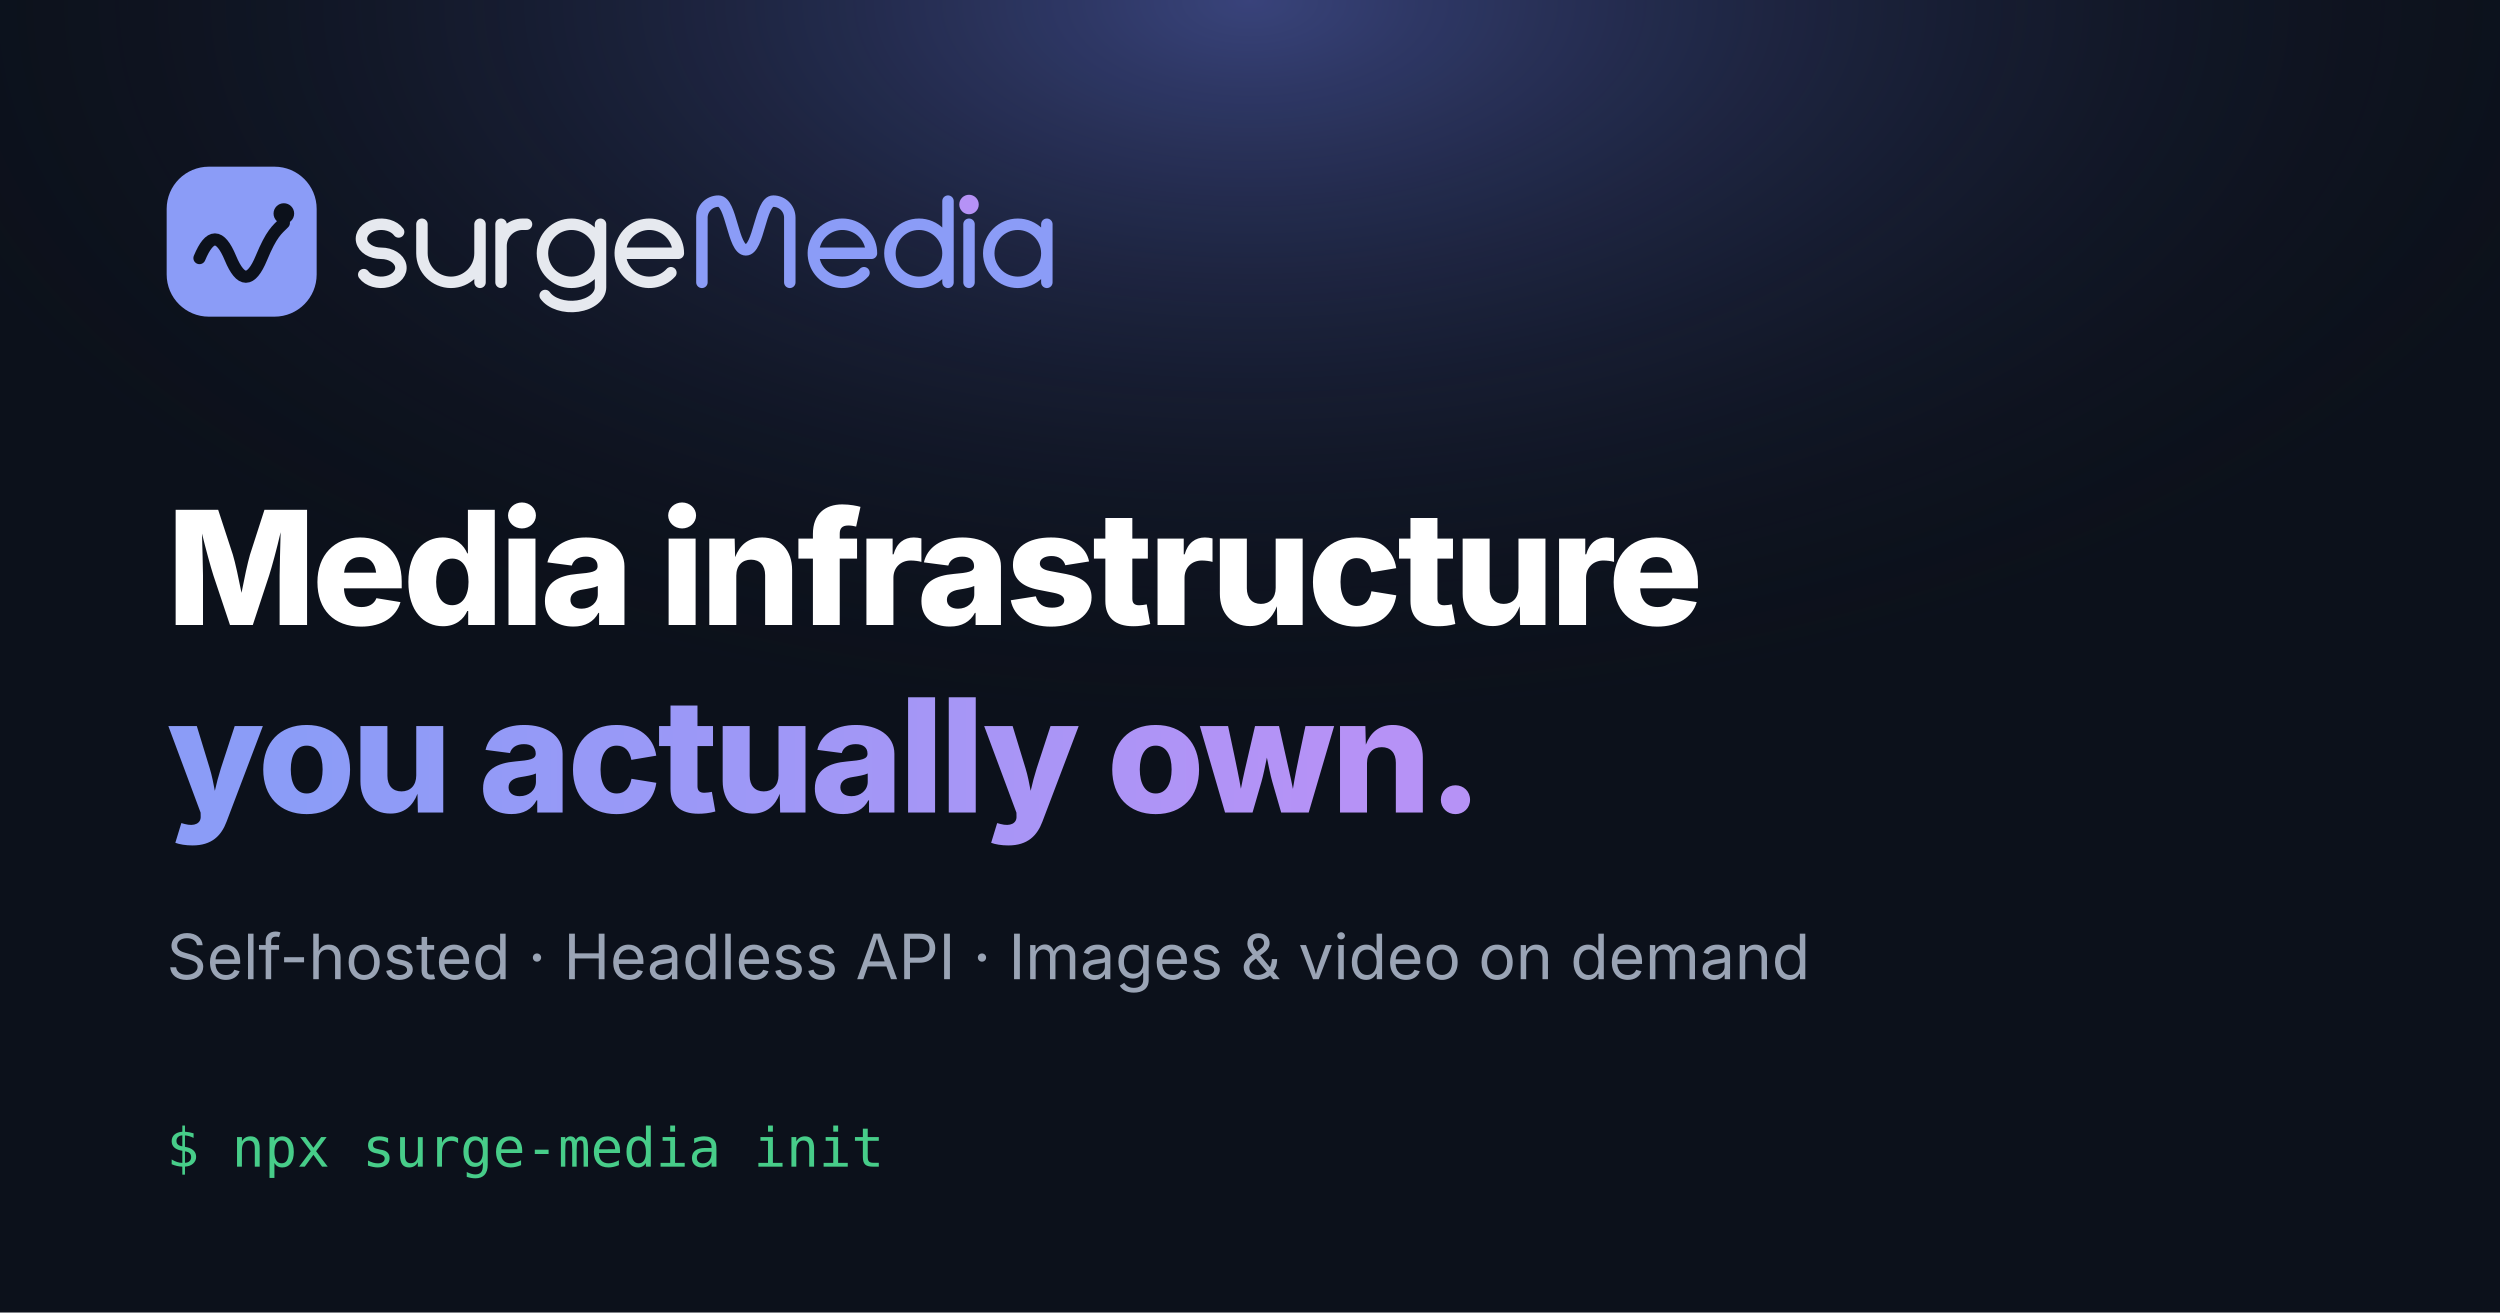
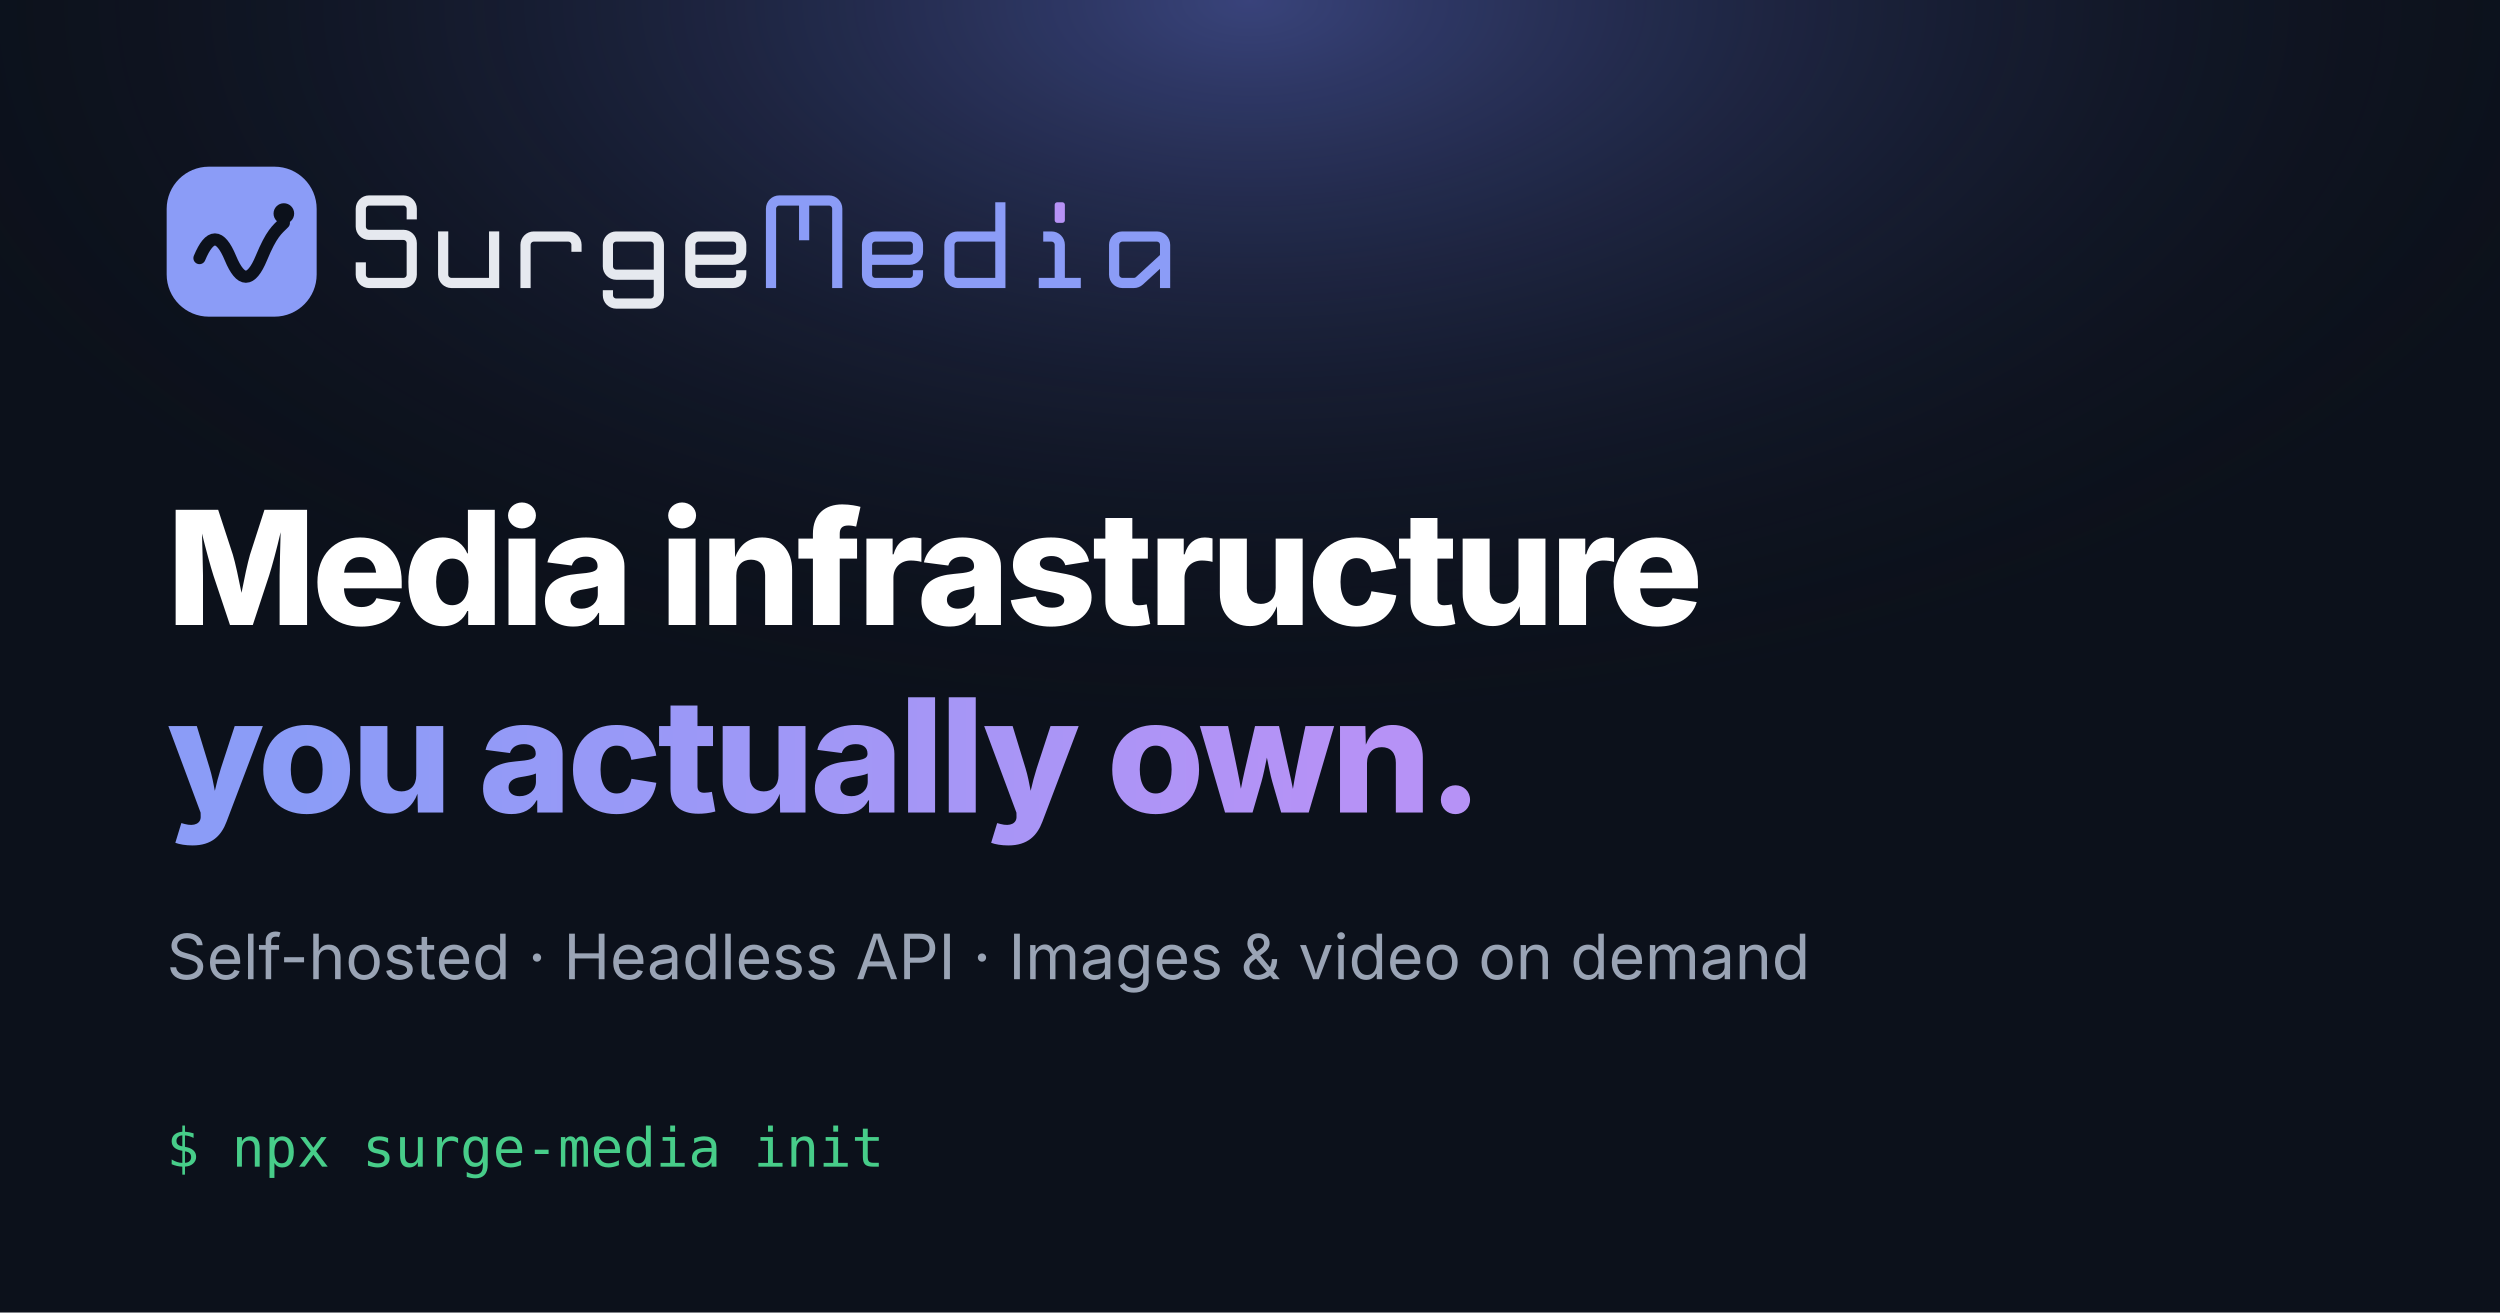
<svg xmlns="http://www.w3.org/2000/svg" width="1200" height="630" viewBox="0 0 1200 630">
  <defs>
    <radialGradient id="glow" cx="50%" cy="0%" r="80%">
      <stop offset="0%" stop-color="#6f80f0" stop-opacity="0.45" />
      <stop offset="70%" stop-color="#0c111b" stop-opacity="0" />
    </radialGradient>
    <linearGradient id="word" x1="0" x2="1">
      <stop offset="0.1" stop-color="#8b9cf7" />
      <stop offset="0.9" stop-color="#b692f6" />
    </linearGradient>
  </defs>
  <rect width="1200" height="630" fill="#0c111b" />
  <rect width="1200" height="630" fill="url(#glow)" />
  <g transform="translate(80 138.27) scale(0.6114)">
    <g transform="translate(0 -95.3) scale(3.68)">
      <rect width="32" height="32" rx="9" fill="#8b9cf7" />
      <path d="M7 19.5c2.2-5.3 4.4-5.3 6.6 0s4.4 5.3 6.6 0 3.3-6 4.8-7.5" fill="none" stroke="#0c111b" stroke-width="2.6" stroke-linecap="round" stroke-linejoin="round" />
      <circle cx="25" cy="10" r="2.2" fill="#0c111b" />
    </g>
    <g transform="translate(148.41 0)">
-       <path d="M33.69 -44.05A15.5 11.4 0 1 0 20 -27.3A15.5 11.4 0 1 1 6.31 -10.55M52 -50.1V-27.3A22.8 22.8 0 0 0 97.6 -27.3M97.6 -50.1V-4.5M114.1 -4.5V-50.1M114.1 -33.1A17 17 0 0 1 131.1 -50.1h3M146.6 -27.3a22.8 22.8 0 1 0 45.6 0a22.8 22.8 0 1 0 -45.6 0M192.2 -50.1V-0.5A22.8 15 0 0 1 148.74 5.84M207.7 -27.3H253.3A22.8 22.8 0 1 0 247.44 -12.04" fill="none" stroke-width="9" stroke-linecap="round" stroke-linejoin="round" stroke="#e6e9ef" />
-       <path d="M271.8 -4.5V-55.25C271.8 -62.43 277.62 -68.25 284.8 -68.25C295.12 -68.25 295.98 -30 306.3 -30C316.62 -30 317.48 -68.25 327.8 -68.25C334.98 -68.25 340.8 -62.43 340.8 -55.25V-4.5M359.3 -27.3H404.9A22.8 22.8 0 1 0 399.04 -12.04M419.4 -27.3a22.8 22.8 0 1 0 45.6 0a22.8 22.8 0 1 0 -45.6 0M465 -68.25V-4.5M481.5 -50.1V-4.5M497 -27.3a22.8 22.8 0 1 0 45.6 0a22.8 22.8 0 1 0 -45.6 0M542.6 -50.1V-4.5" fill="none" stroke-width="9" stroke-linecap="round" stroke-linejoin="round" stroke="#8b9cf7" />
-       <circle cx="481.5" cy="-65.6" r="7.65" fill="#b692f6" />
+       <path d="M44 -53.89L44 -62.25A6.5 6.5 0 0 0 37.5 -68.75L10.5 -68.75A6.5 6.5 0 0 0 4 -62.25L4 -48.26A6.5 6.5 0 0 0 10.5 -41.76L37.5 -41.76A6.5 6.5 0 0 1 44 -35.26L44 -10.5A6.5 6.5 0 0 1 37.5 -4L10.5 -4A6.5 6.5 0 0 1 4 -10.5L4 -20.21M68.67 -44.46L68.67 -10.5A6.5 6.5 0 0 0 75.17 -4L108.67 -4M108.67 -44.46L108.67 0M133.33 0L133.33 -33.96A6.5 6.5 0 0 1 139.83 -40.46L166.83 -40.46A6.5 6.5 0 0 1 173.33 -33.96L173.33 -28.46M238 -10.5L204.5 -10.5A6.5 6.5 0 0 1 198 -17L198 -33.96A6.5 6.5 0 0 1 204.5 -40.46L231.5 -40.46A6.5 6.5 0 0 1 238 -33.96L238 5.67A6.5 6.5 0 0 1 231.5 12.17L204.5 12.17A6.5 6.5 0 0 1 198 5.67L198 1.67M302.67 -14L302.67 -10.5A6.5 6.5 0 0 1 296.17 -4L269.17 -4A6.5 6.5 0 0 1 262.67 -10.5L262.67 -33.96A6.5 6.5 0 0 1 269.17 -40.46L296.17 -40.46A6.5 6.5 0 0 1 302.67 -33.96L302.67 -28.73A6.5 6.5 0 0 1 296.17 -22.23L262.67 -22.23" fill="none" stroke-width="8" stroke-linecap="butt" stroke-linejoin="round" stroke="#e6e9ef" />
+       <path d="M326.05 0L326.05 -62.25A6.5 6.5 0 0 1 332.55 -68.75L371.55 -68.75A6.5 6.5 0 0 1 378.05 -62.25L378.05 0M352.05 -68.75L352.05 -37.5M441.43 -14L441.43 -10.5A6.5 6.5 0 0 1 434.93 -4L407.93 -4A6.5 6.5 0 0 1 401.43 -10.5L401.43 -33.96A6.5 6.5 0 0 1 407.93 -40.46L434.93 -40.46A6.5 6.5 0 0 1 441.43 -33.96L441.43 -28.73A6.5 6.5 0 0 1 434.93 -22.23L401.43 -22.23M506.1 -40.46L472.6 -40.46A6.5 6.5 0 0 0 466.1 -33.96L466.1 -10.5A6.5 6.5 0 0 0 472.6 -4L506.1 -4M506.1 -67.36L506.1 0M539.76 -40.46L546.26 -40.46A6.5 6.5 0 0 1 552.76 -33.96L552.76 -4M536.26 -4L569.26 -4M635.43 0L635.43 -33.96A6.5 6.5 0 0 0 628.93 -40.46L601.93 -40.46A6.5 6.5 0 0 0 595.43 -33.96L595.43 -10.5A6.5 6.5 0 0 0 601.93 -4L610.9 -4A6.5 6.5 0 0 0 615.3 -5.71L635.43 -24.2" fill="none" stroke-width="8" stroke-linecap="butt" stroke-linejoin="round" stroke="#8b9cf7" />
+       <rect x="548.76" y="-67.36" width="8" height="16.17" rx="2" fill="#b692f6" />
    </g>
  </g>
  <text x="80" y="300" font-family="Inter, 'Segoe UI', Arial, sans-serif" font-size="76" font-weight="800" fill="#ffffff" letter-spacing="-2">Media infrastructure</text>
  <text x="80" y="390" font-family="Inter, 'Segoe UI', Arial, sans-serif" font-size="76" font-weight="800" fill="url(#word)" letter-spacing="-2">you actually own.</text>
  <text x="80" y="470" font-family="Inter, 'Segoe UI', Arial, sans-serif" font-size="30" fill="#9aa4b5">Self-hosted · Headless API · Images &amp; video on demand</text>
  <text x="80" y="560" font-family="'Cascadia Mono', Consolas, monospace" font-size="26" fill="#47cd89">$ npx surge-media init</text>
</svg>
